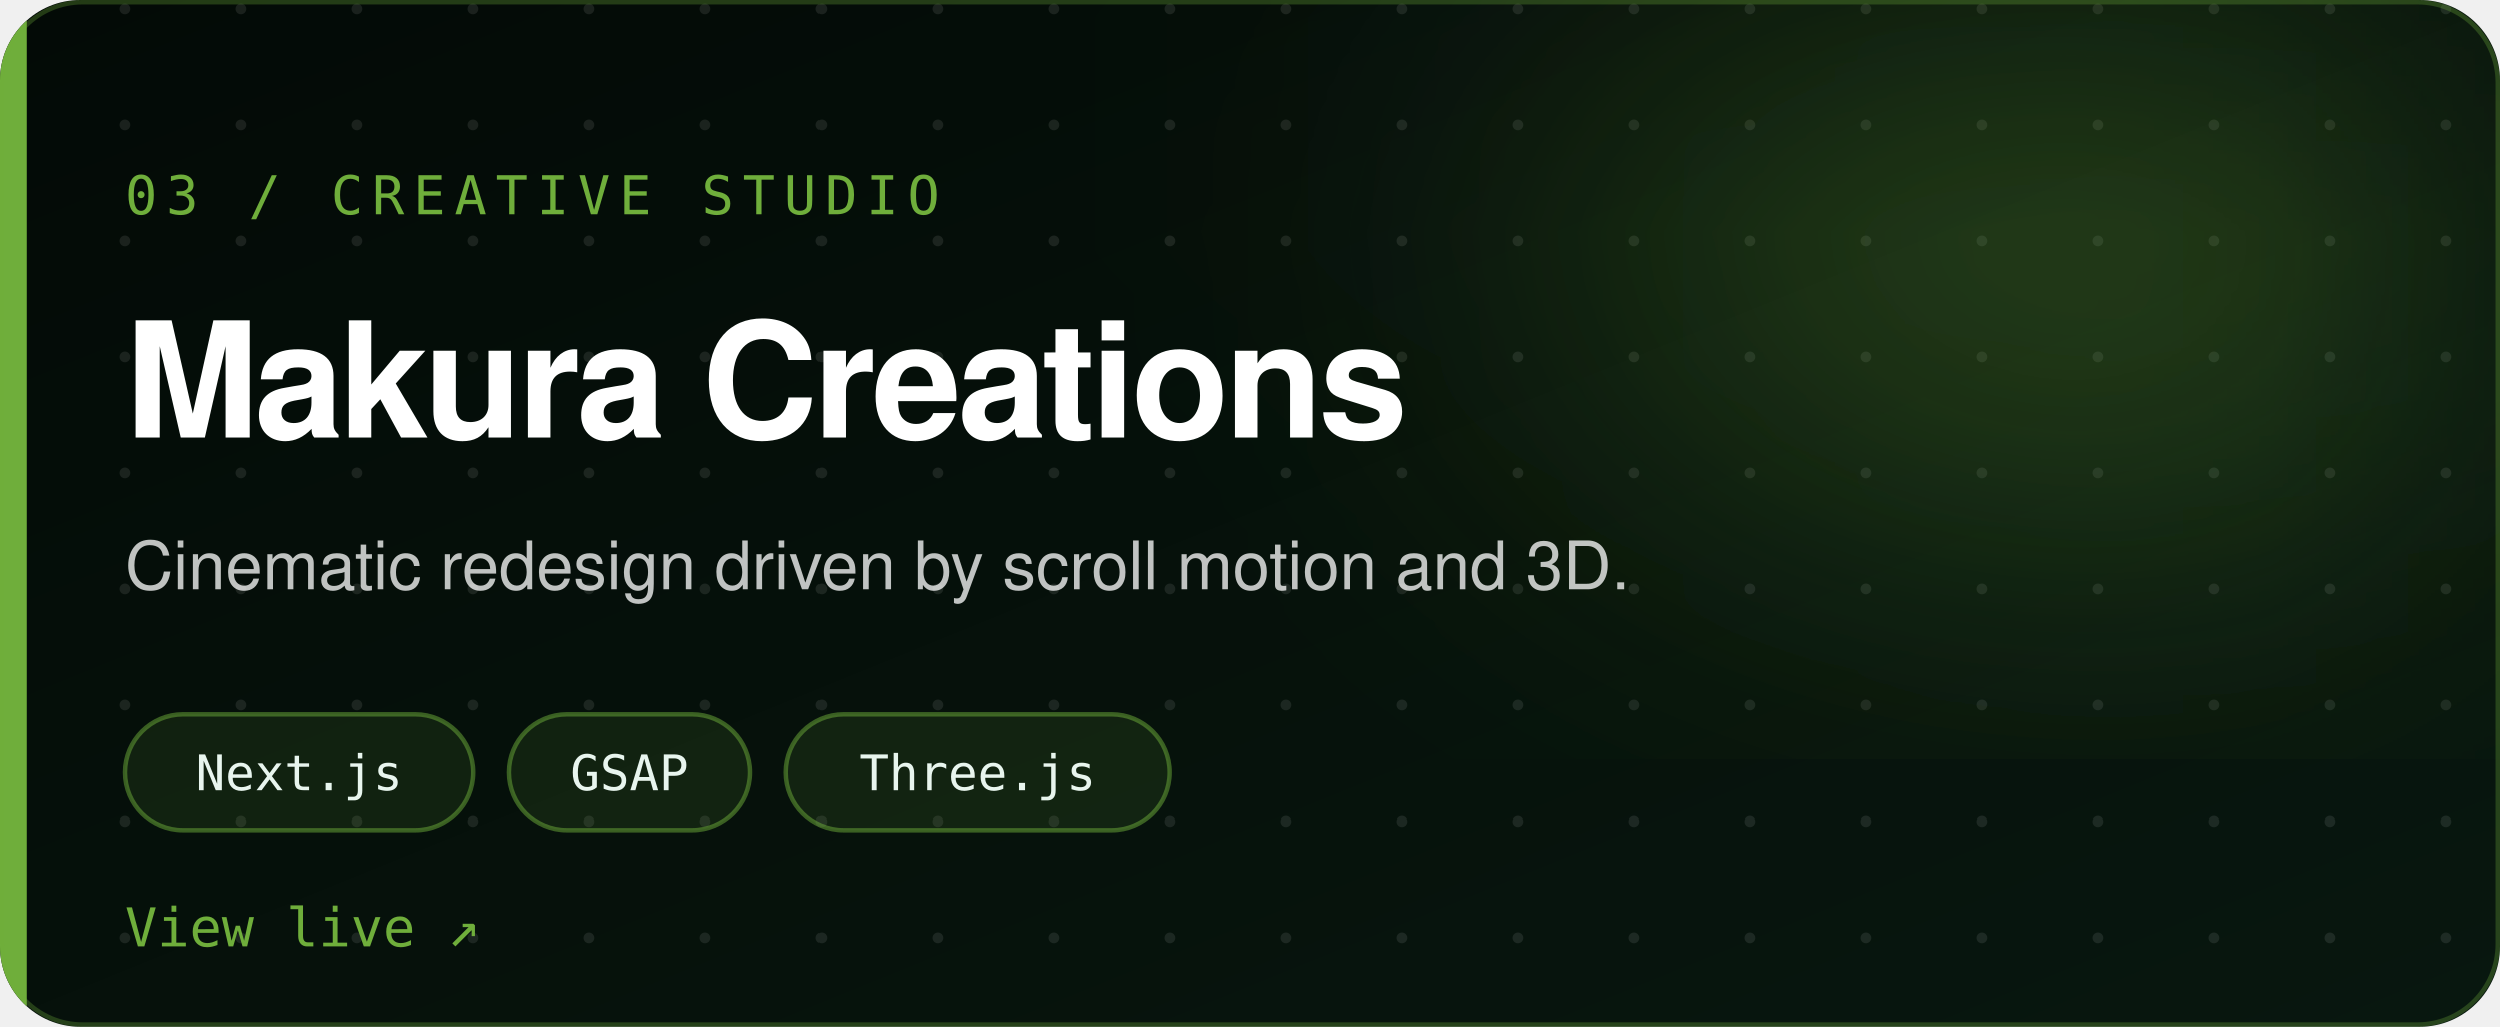
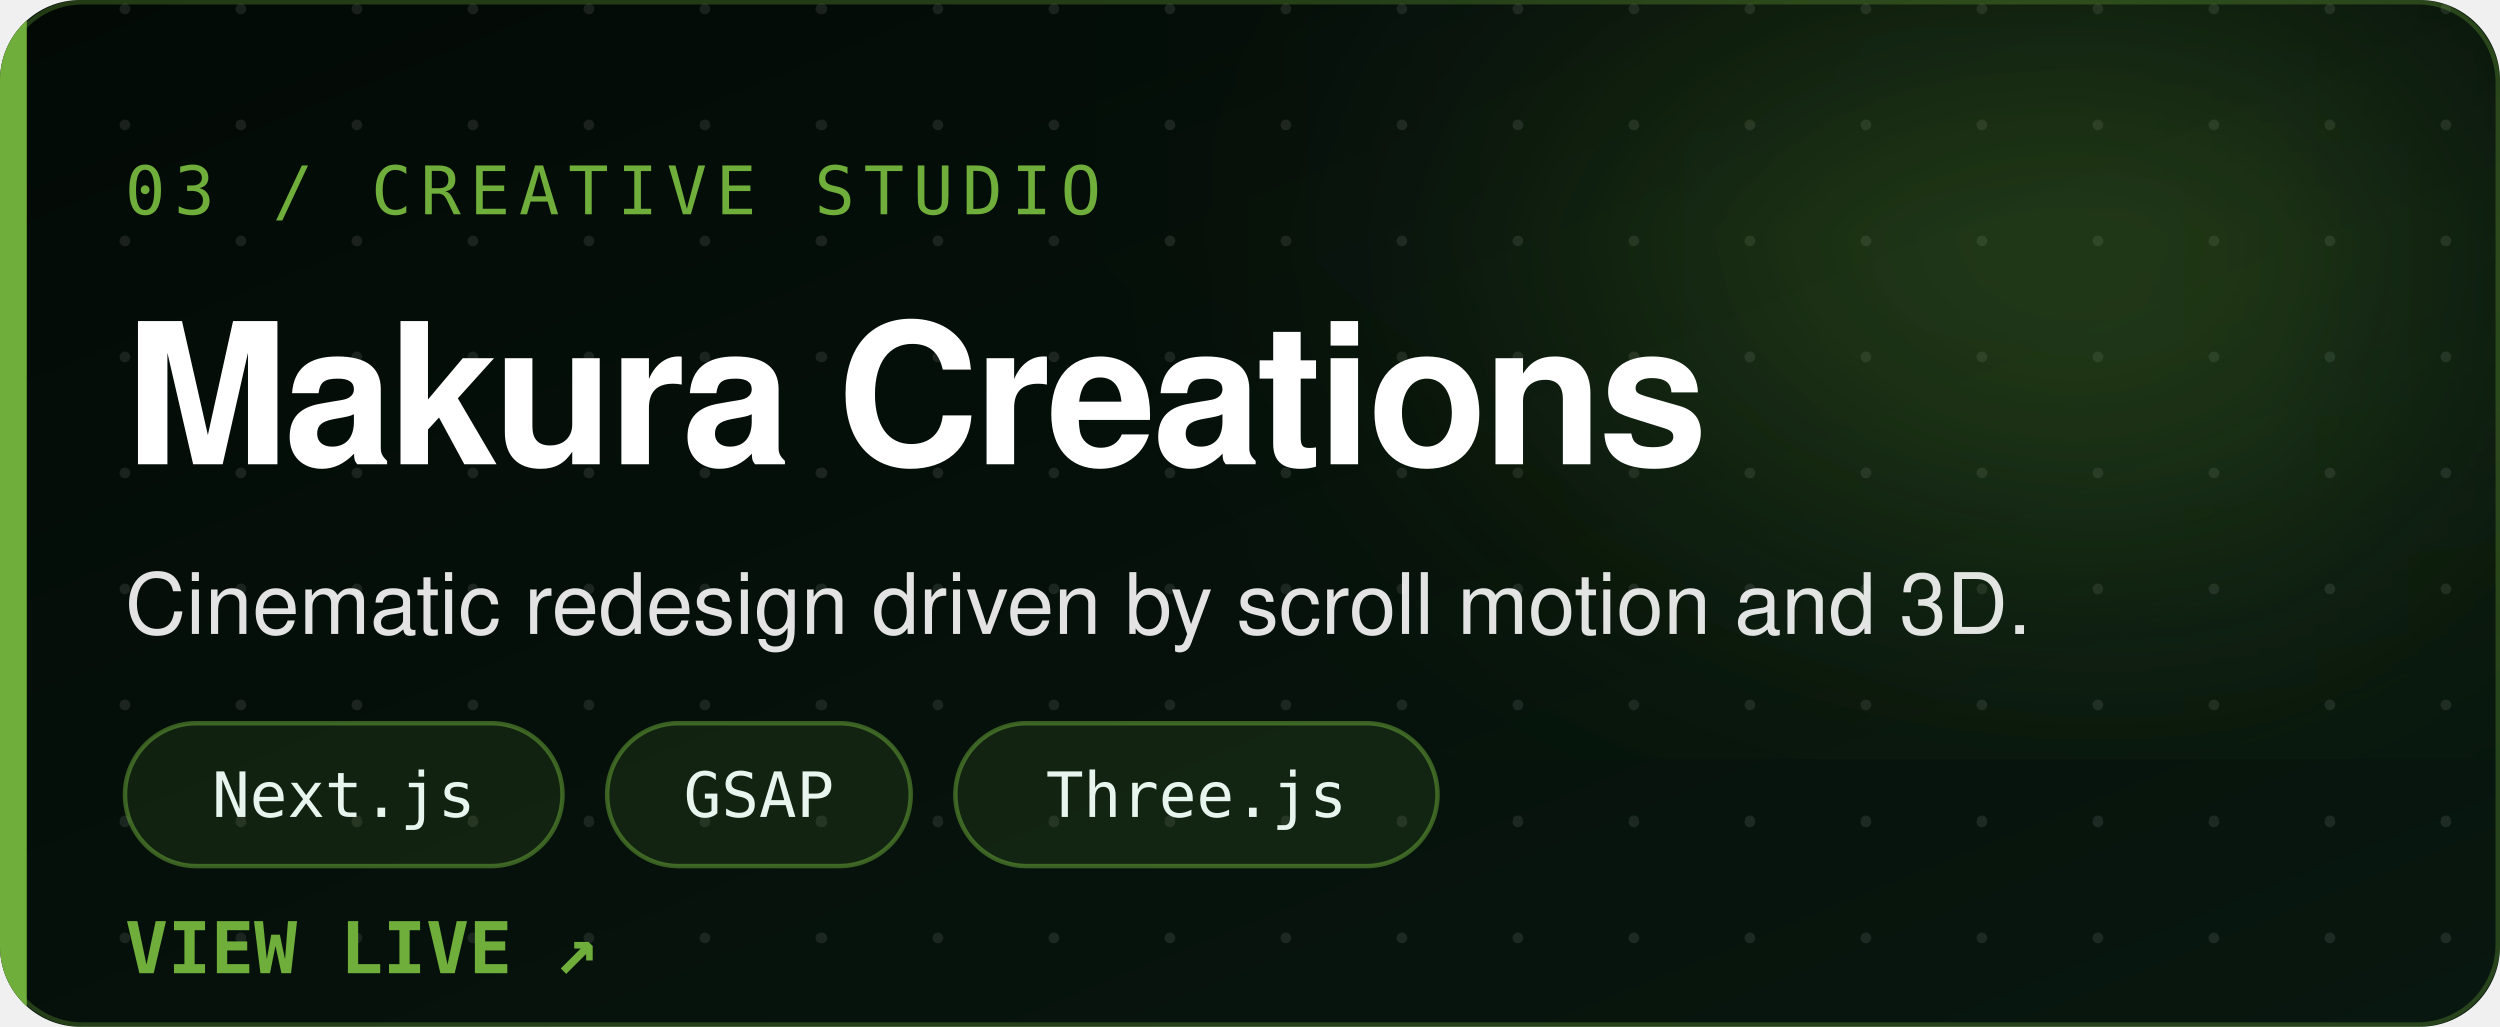
<svg xmlns="http://www.w3.org/2000/svg" width="560" height="230" viewBox="0 0 560 230" role="img" aria-label="Makura Creations: Creative studio">
  <defs>
    <linearGradient id="bg" x1="0" y1="0" x2="1" y2="1">
      <stop offset="0" stop-color="#030A06" />
      <stop offset="1" stop-color="#08170F" />
    </linearGradient>
    <linearGradient id="g" x1="0" y1="0" x2="1" y2="0">
      <stop offset="0" stop-color="#2EBD74" />
      <stop offset=".5" stop-color="#1A9E7C" />
      <stop offset="1" stop-color="#B5D86A" />
    </linearGradient>
    <filter id="b" x="-50%" y="-50%" width="200%" height="200%">
      <feGaussianBlur stdDeviation="55" />
    </filter>
    <pattern id="d" width="26" height="26" patternUnits="userSpaceOnUse">
      <circle cx="2" cy="2" r="1.2" fill="#fff" fill-opacity=".09" />
    </pattern>
  </defs>
  <clipPath id="r">
    <rect width="560" height="230" rx="18" />
  </clipPath>
  <g clip-path="url(#r)">
    <rect width="560" height="230" fill="url(#bg)" />
    <rect width="560" height="230" fill="url(#d)" />
    <g filter="url(#b)">
      <ellipse cx="480" cy="30" rx="130" ry="70" fill="#6FAE3B" fill-opacity=".45">
        <animateTransform attributeName="transform" type="translate" values="0 0;-60 30;0 0" dur="10s" repeatCount="indefinite" />
      </ellipse>
    </g>
    <rect width="6" height="230" fill="#6FAE3B" />
-     <text x="28" y="48" font-family="'JetBrains Mono',Consolas,monospace" font-size="12" fill="#6FAE3B" letter-spacing="2">03 / CREATIVE STUDIO</text>
-     <text x="28" y="98" font-family="'Segoe UI',Helvetica,Arial,sans-serif" font-size="36" font-weight="800" fill="#fff" letter-spacing="-1">Makura Creations</text>
-     <text x="28" y="132" font-family="'Segoe UI',Helvetica,Arial,sans-serif" font-size="15" fill="#fff" fill-opacity=".75">Cinematic redesign driven by scroll motion and 3D.</text>
-     <g transform="translate(28 160)">
-       <rect width="78" height="26" rx="13" fill="#6FAE3B" fill-opacity=".12" stroke="#6FAE3B" stroke-opacity=".5" />
-       <text x="39" y="17" text-anchor="middle" font-family="'JetBrains Mono',Consolas,monospace" font-size="11" fill="#e8f5ee">Next.js</text>
+     <text x="28" y="48" font-family="'JetBrains Mono',Consolas,monospace" font-size="15" fill="#6FAE3B" letter-spacing="2">03 / CREATIVE STUDIO</text>
+     <text x="28" y="104" font-family="'Segoe UI',Helvetica,Arial,sans-serif" font-size="44" font-weight="800" fill="#fff" letter-spacing="-1">Makura Creations</text>
+     <text x="28" y="142" font-family="'Segoe UI',Helvetica,Arial,sans-serif" font-size="19" fill="#fff" fill-opacity=".88">Cinematic redesign driven by scroll motion and 3D.</text>
+     <g transform="translate(28 162)">
+       <rect width="98" height="32" rx="16" fill="#6FAE3B" fill-opacity=".12" stroke="#6FAE3B" stroke-opacity=".5" />
+       <text x="49" y="21" text-anchor="middle" font-family="'JetBrains Mono',Consolas,monospace" font-size="14" fill="#e8f5ee">Next.js</text>
    </g>
-     <g transform="translate(114 160)">
-       <rect width="54" height="26" rx="13" fill="#6FAE3B" fill-opacity=".12" stroke="#6FAE3B" stroke-opacity=".5" />
-       <text x="27" y="17" text-anchor="middle" font-family="'JetBrains Mono',Consolas,monospace" font-size="11" fill="#e8f5ee">GSAP</text>
+     <g transform="translate(136 162)">
+       <rect width="68" height="32" rx="16" fill="#6FAE3B" fill-opacity=".12" stroke="#6FAE3B" stroke-opacity=".5" />
+       <text x="34" y="21" text-anchor="middle" font-family="'JetBrains Mono',Consolas,monospace" font-size="14" fill="#e8f5ee">GSAP</text>
    </g>
-     <g transform="translate(176 160)">
-       <rect width="86" height="26" rx="13" fill="#6FAE3B" fill-opacity=".12" stroke="#6FAE3B" stroke-opacity=".5" />
-       <text x="43" y="17" text-anchor="middle" font-family="'JetBrains Mono',Consolas,monospace" font-size="11" fill="#e8f5ee">Three.js</text>
+     <g transform="translate(214 162)">
+       <rect width="108" height="32" rx="16" fill="#6FAE3B" fill-opacity=".12" stroke="#6FAE3B" stroke-opacity=".5" />
+       <text x="54" y="21" text-anchor="middle" font-family="'JetBrains Mono',Consolas,monospace" font-size="14" fill="#e8f5ee">Three.js</text>
    </g>
-     <text x="28" y="212" font-family="'JetBrains Mono',Consolas,monospace" font-size="12" fill="#6FAE3B">View live ↗</text>
+     <text x="28" y="218" font-family="'JetBrains Mono',Consolas,monospace" font-size="16" font-weight="700" fill="#6FAE3B">VIEW LIVE ↗</text>
  </g>
  <rect x=".5" y=".5" width="559" height="229" rx="18" fill="none" stroke="#6FAE3B" stroke-opacity=".3" />
</svg>
